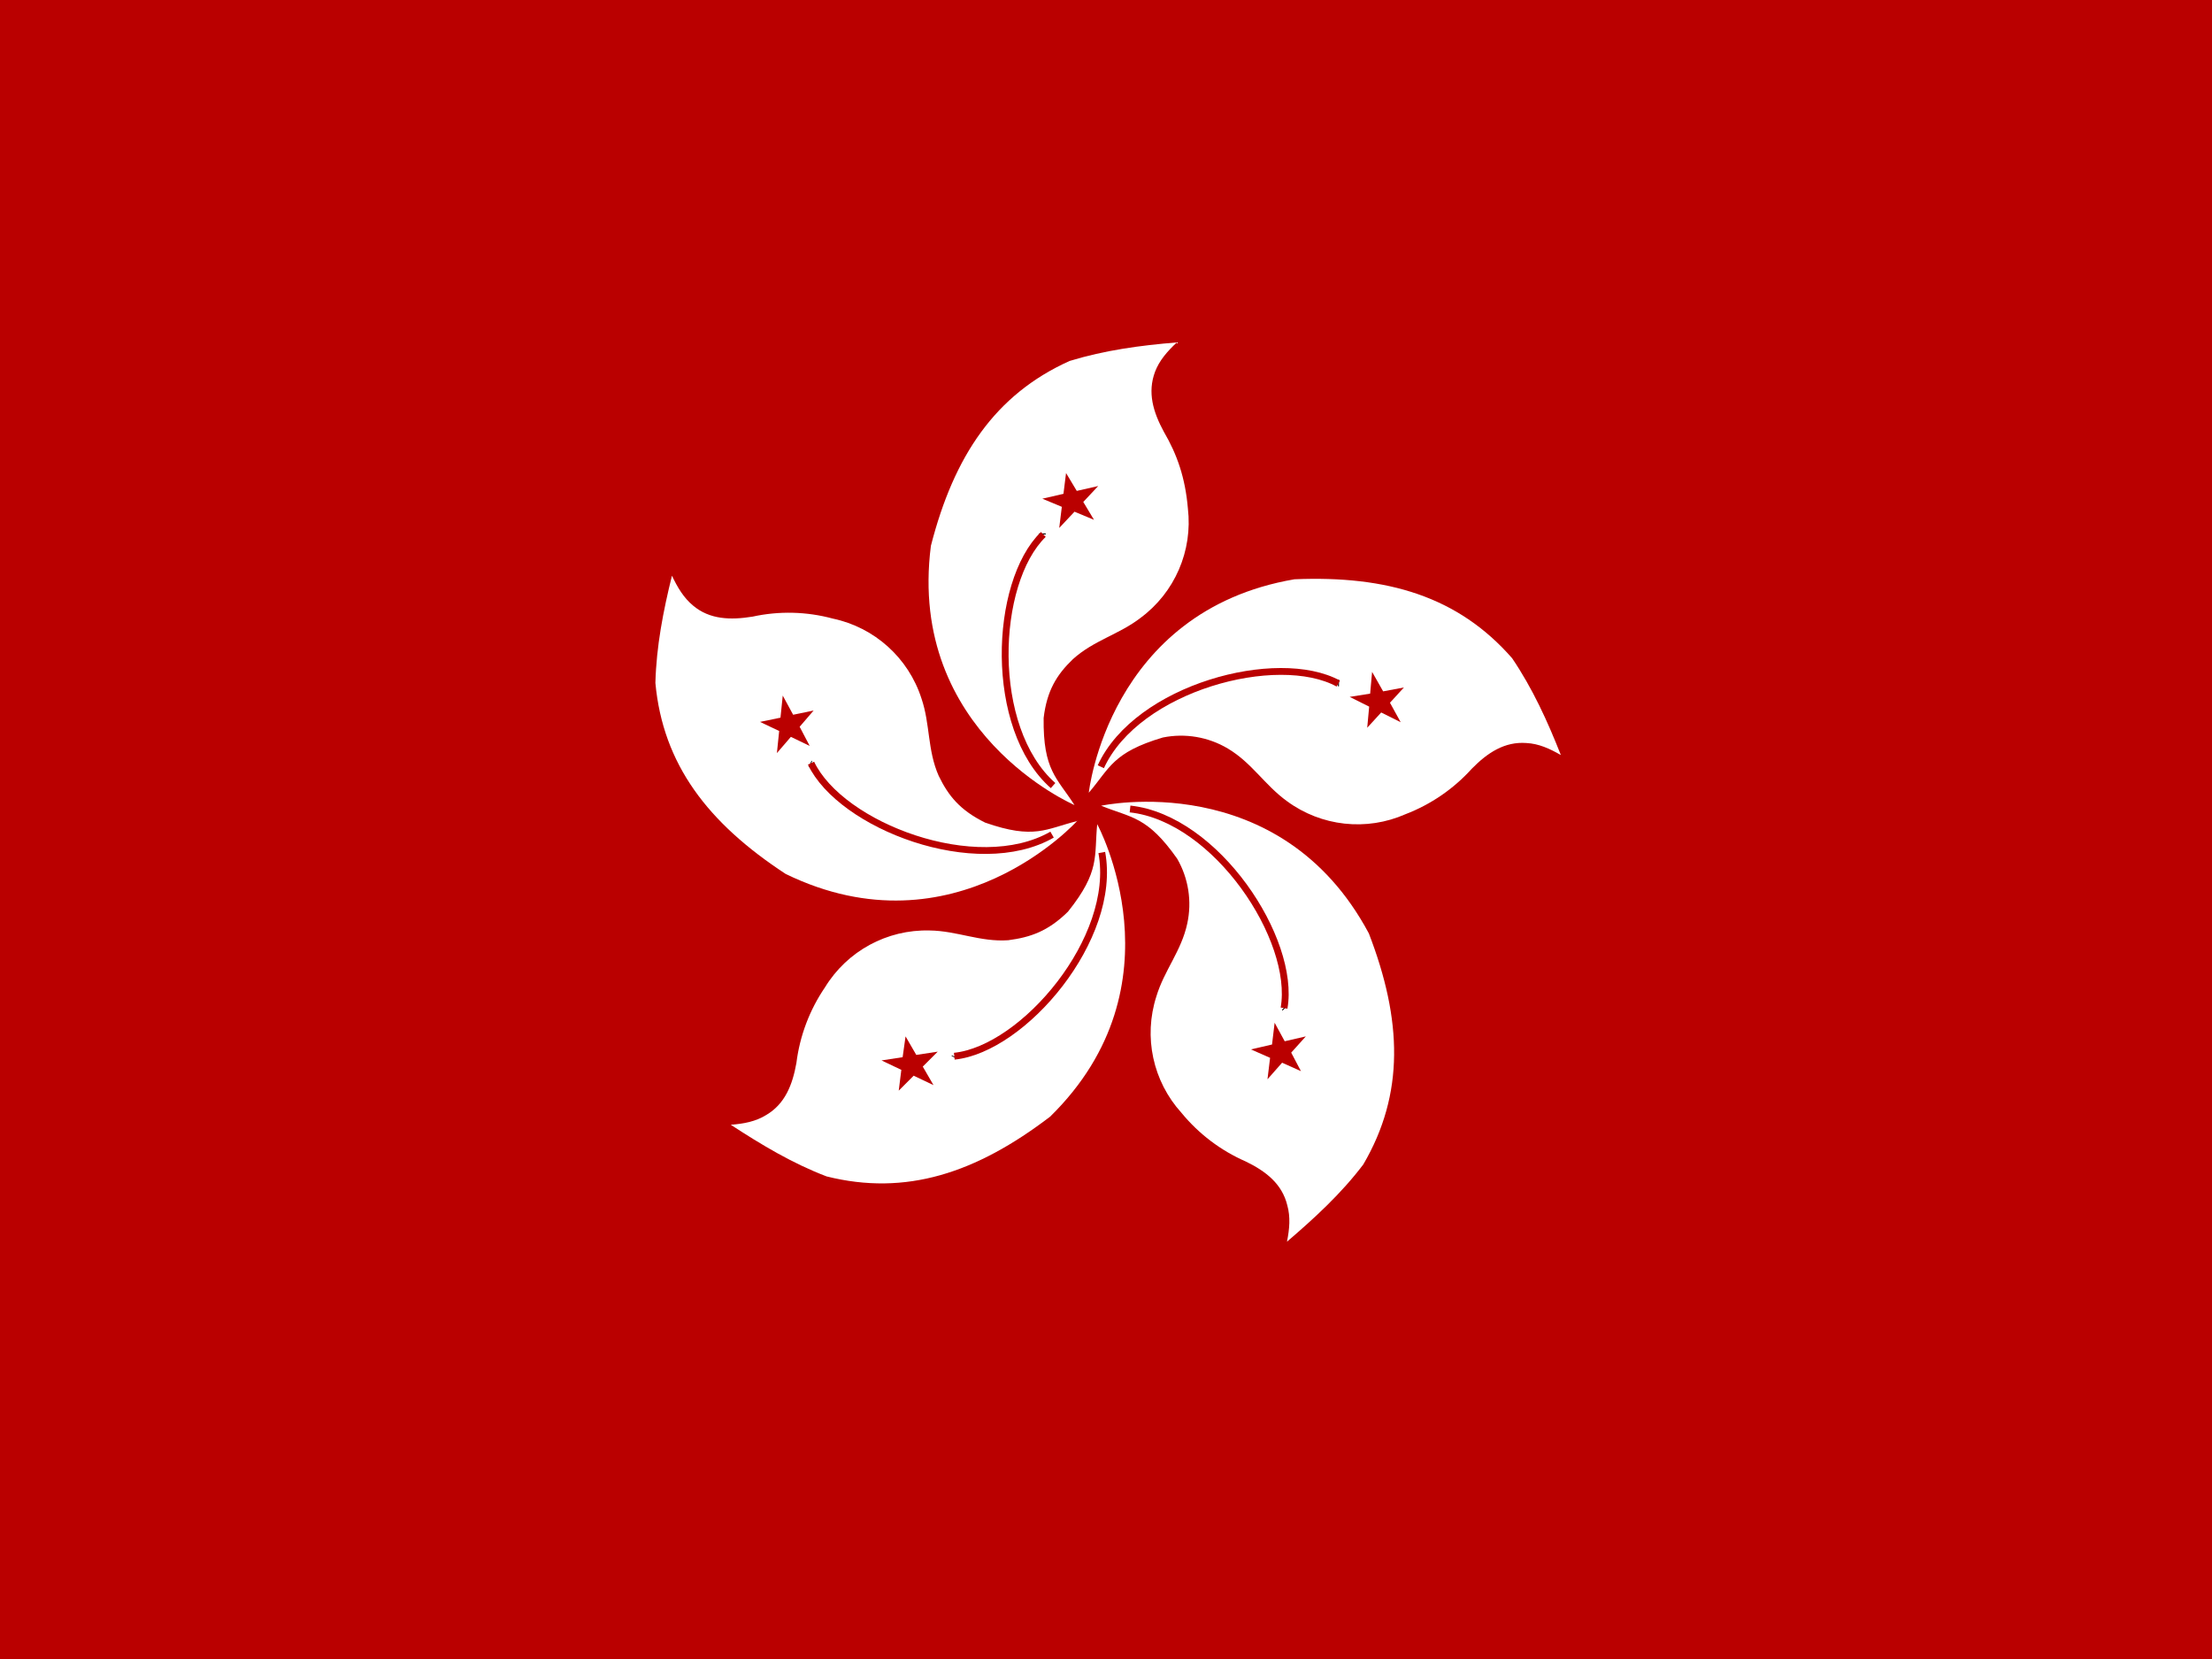
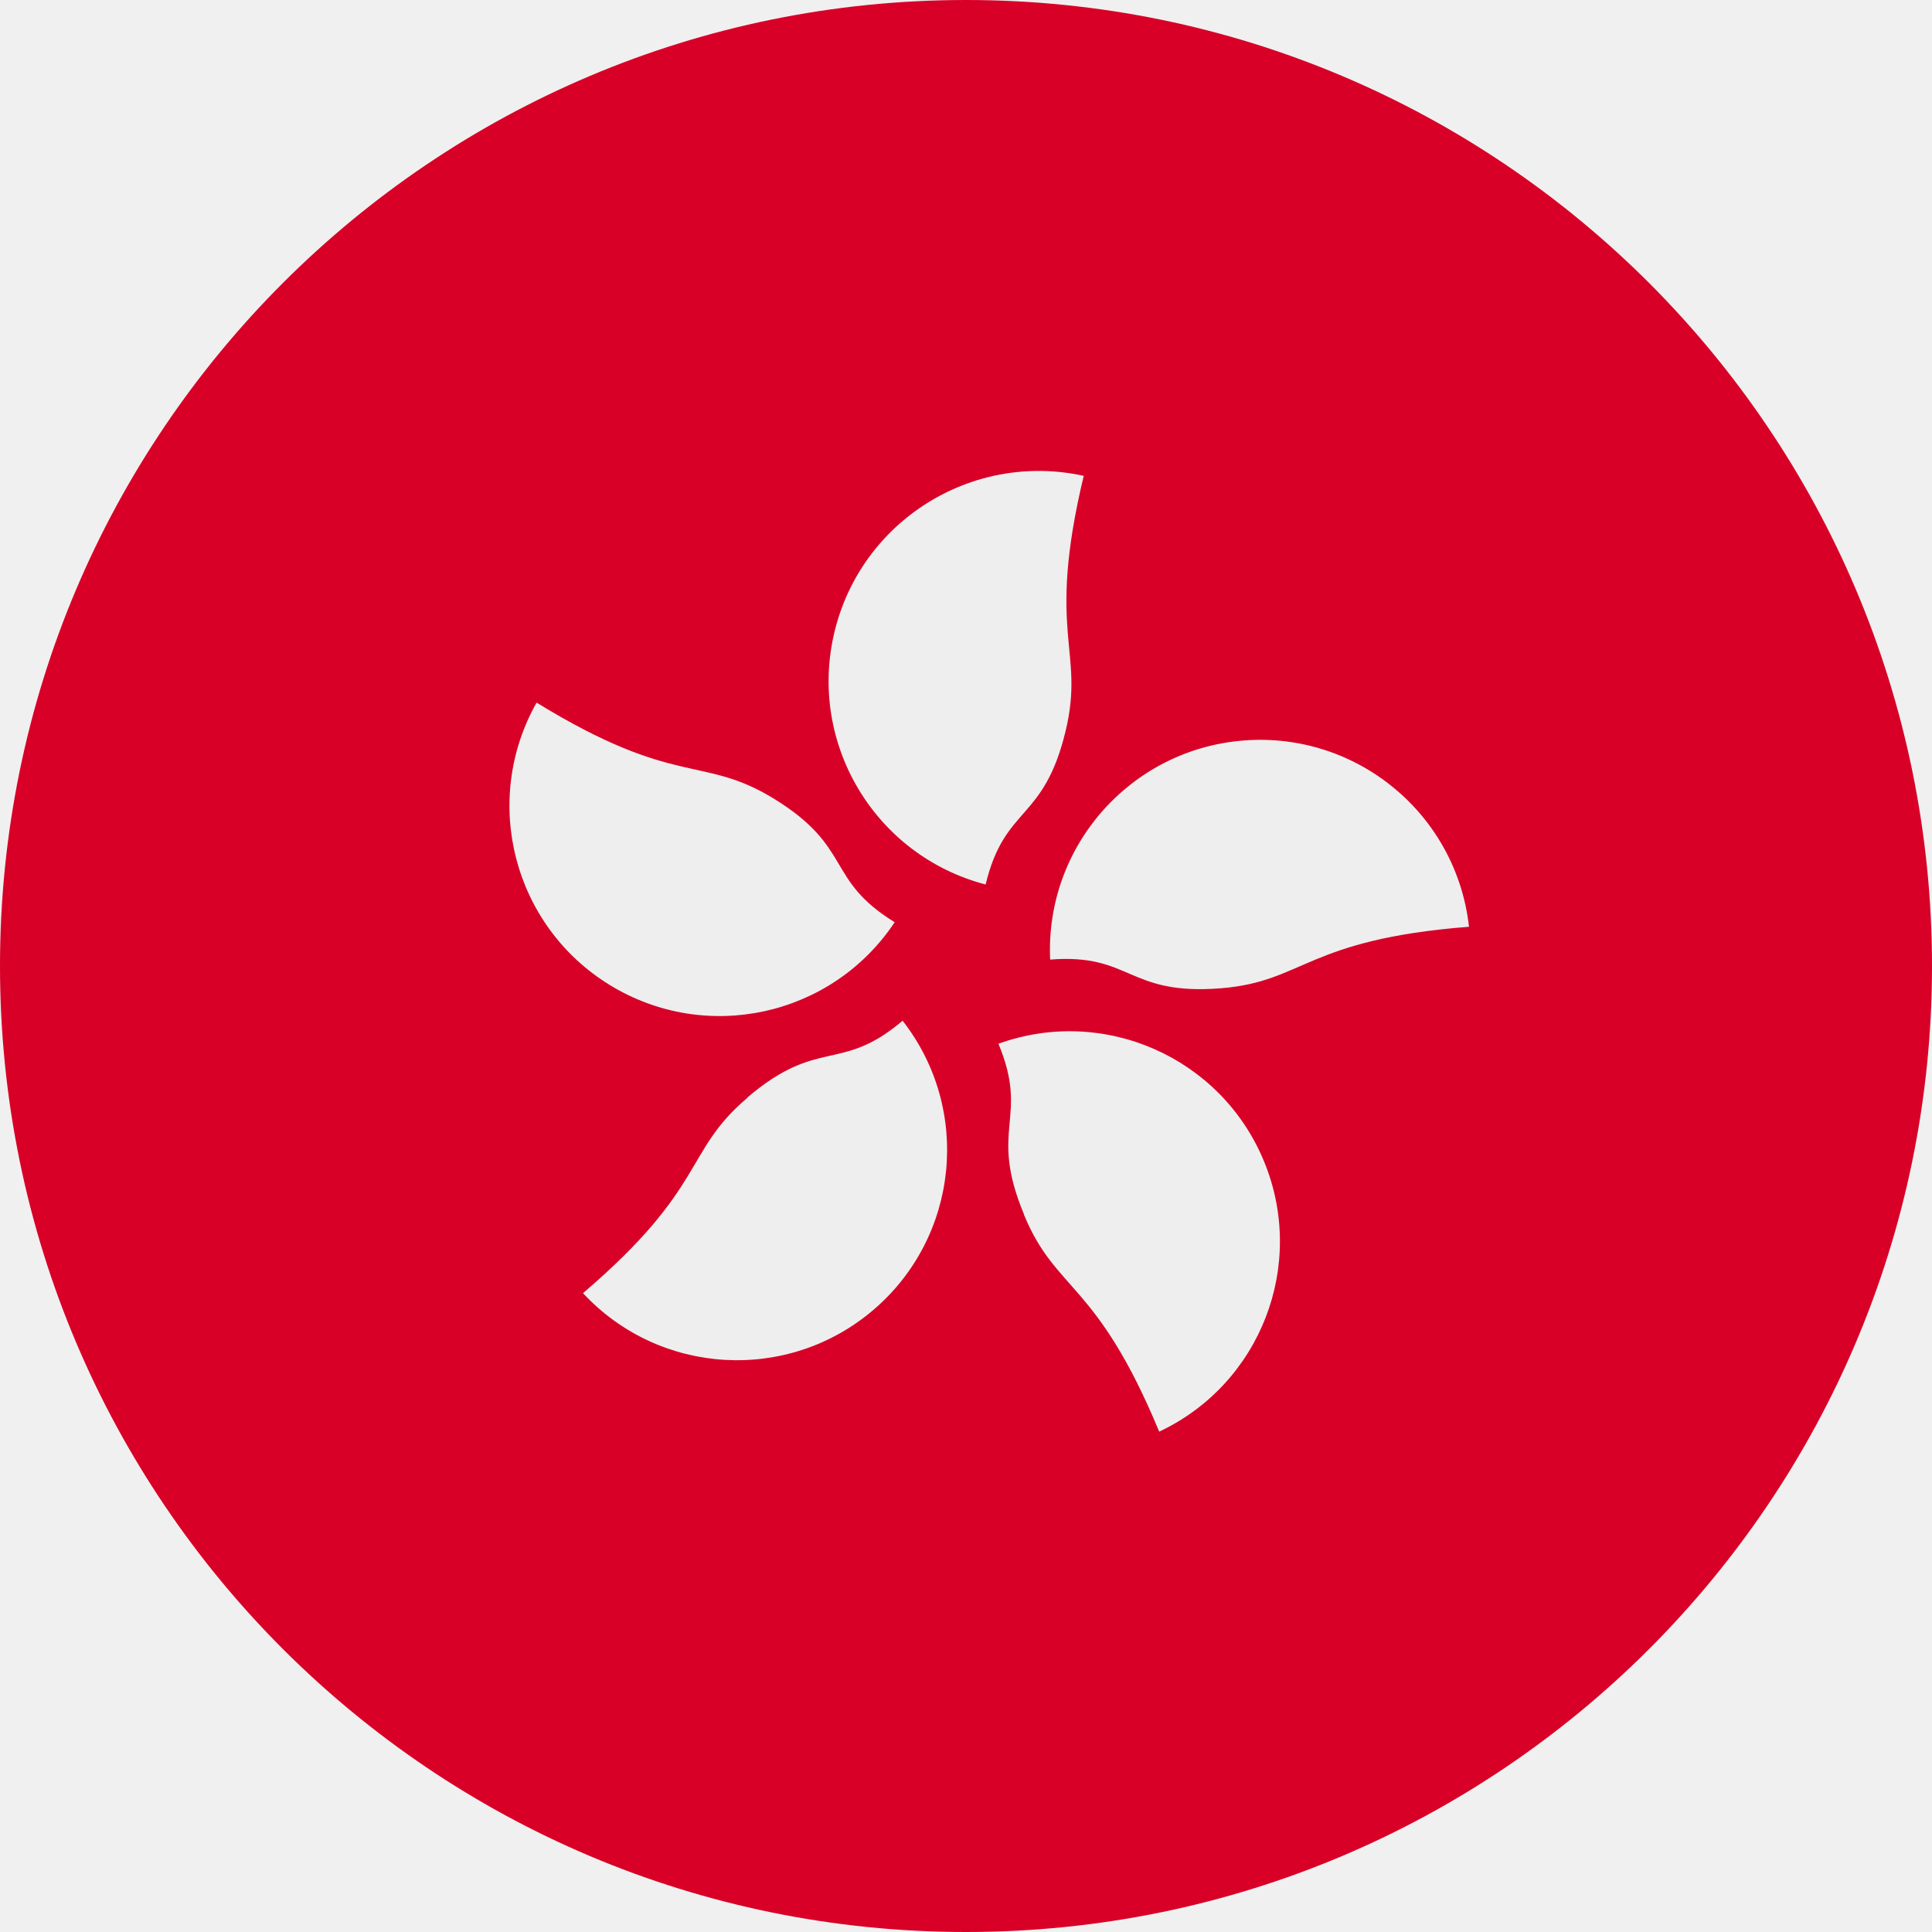
- <svg xmlns="http://www.w3.org/2000/svg" id="flag-icons-hk" viewBox="0 0 640 480">
-   <defs>
-     <clipPath id="a">
-       <path fill-opacity=".7" d="M-89 0h682.6v512H-89z" />
-     </clipPath>
-   </defs>
-   <g clip-path="url(#a)" transform="translate(83.5) scale(.94)">
-     <path fill="#ba0000" fill-rule="evenodd" d="M618 512h-731.4V0H618z" />
-     <path fill="#fff" fill-rule="evenodd" d="M241.9 247.8s-51.6-22.2-44.2-79.8c7.1-27.7 19.8-46.6 42.7-56.9 10.8-3.3 21.8-4.8 33-5.7-3 2.8-5.4 5.6-6.7 9-2.4 6.4-.6 12.4 2.7 18.5 4.1 7 6.6 14.2 7.4 23.6a36.6 36.6 0 0 1-14.6 33.7c-6.6 5.1-14.4 6.9-20.8 12.7-5 4.8-8 9.7-9 18.1-.2 16.1 4.1 18.4 9.5 26.8z" />
-     <path fill="#ba0000" fill-rule="evenodd" stroke="#000" stroke-width="2.1" d="M232 164.5v-.3" />
-     <path fill="none" stroke="#ba0000" stroke-width="2.1" d="M235.3 241.8c-20-17.7-18.3-62.4-3-77.3" />
-     <path fill="#ba0000" fill-rule="evenodd" d="m244.6 154.5 3.3 5.5-6-2.5-4.7 5 .8-6.5-6-2.5 6.5-1.5.8-6.4 3.3 5.5 6.6-1.5" />
-     <path fill="#fff" fill-rule="evenodd" d="M246.3 244s6-55.9 63.3-65.7c28.6-1.2 50.4 5.3 67 24.3 6.3 9.3 10.9 19.4 15 29.8-3.5-2-6.8-3.5-10.6-3.7-6.7-.5-12 3-16.8 7.9a53.2 53.2 0 0 1-20.4 14 36.6 36.6 0 0 1-36.5-4c-6.8-4.9-10.8-11.8-18.2-16.2a28.2 28.2 0 0 0-20-3.4c-15.5 4.6-16.3 9.4-22.8 17z" />
-     <path fill="#ba0000" fill-rule="evenodd" stroke="#000" stroke-width="2.1" d="M323 210.2h.3" />
-     <path fill="none" stroke="#ba0000" stroke-width="2.1" d="M250 236c11.2-24.4 54.4-35.8 73.1-25.6" />
-     <path fill="#ba0000" fill-rule="evenodd" d="M336.3 219.3 332 224l.6-6.5-6-3 6.3-1 .6-6.7 3.4 6 6.4-1.2-4.3 4.7 3.3 6" />
-     <path fill="#fff" fill-rule="evenodd" d="M250.1 248s55-12 82.4 39.3c10.3 26.7 11 49.4-1.7 71.1-6.8 9-15 16.5-23.5 23.8.8-4 1.1-7.6.1-11.2-1.6-6.6-6.6-10.5-12.8-13.5a53.1 53.1 0 0 1-19.8-15 36.6 36.6 0 0 1-7.7-35.8c2.4-8 7.7-14 9.5-22.4a28 28 0 0 0-3.1-20c-9.3-13.2-14.1-12.5-23.4-16.3z" />
-     <path fill="#ba0000" fill-rule="evenodd" stroke="#000" stroke-width="2.1" d="m306.5 310.1.2.2" />
-     <path fill="none" stroke="#ba0000" stroke-width="2.1" d="M259 249c26.6 2.9 51.1 40.2 47.4 61.3" />
-     <path fill="#ba0000" fill-rule="evenodd" d="m302.1 325.6-5.9-2.6 6.5-1.5.8-6.7 3.1 5.7 6.5-1.5-4.5 5 3 5.7-5.8-2.6-4.5 5.1" />
-     <path fill="#fff" fill-rule="evenodd" d="M248.9 253.7s26.9 49.4-14.5 90c-22.8 17.4-44.4 24.5-68.8 18.4-10.5-4-20-9.7-29.5-15.9 4-.3 7.7-1 10.9-3 5.8-3.4 8.1-9.3 9.3-16a53 53 0 0 1 8.8-23.3 36.6 36.6 0 0 1 32.2-17.5c8.4.1 15.6 3.6 24.2 3 6.9-.9 12.3-2.8 18.4-8.8 10-12.5 8-17 9-27z" />
-     <path fill="#ba0000" fill-rule="evenodd" stroke="#000" stroke-width="2.1" d="m205.1 325.3-.1.2" />
-     <path fill="none" stroke="#ba0000" stroke-width="2.1" d="M250.3 262.4c4.9 26.4-24.1 60.5-45.4 62.7" />
-     <path fill="#ba0000" fill-rule="evenodd" d="m189 325.4.9-6.4 3.3 5.7 6.6-1-4.6 4.6 3.3 5.7-6.1-2.9-4.6 4.6.8-6.4-6.1-2.9" />
-     <path fill="#fff" fill-rule="evenodd" d="M242.8 252.6S205.2 294.4 153 269c-24-15.7-37.8-33.8-40.1-58.8.3-11.3 2.4-22.1 5.1-33 1.7 3.6 3.6 6.8 6.5 9.2 5.1 4.3 11.5 4.5 18.3 3.4a52 52 0 0 1 24.7.6 36.6 36.6 0 0 1 27.3 24.6c2.7 7.9 1.8 15.9 5.3 23.8 3 6.2 6.6 10.6 14.3 14.4 15.2 5.3 18.7 1.9 28.4-.5z" />
-     <path fill="#ba0000" fill-rule="evenodd" stroke="#000" stroke-width="2.1" d="m160.7 235.2-.2-.1" />
-     <path fill="none" stroke="#ba0000" stroke-width="2.1" d="M235 256.9c-23.2 13.3-65-2.7-74.2-22" />
-     <path fill="#ba0000" fill-rule="evenodd" d="m155.3 220 6.3-1.3-4.3 5 3.1 5.9-5.8-2.8-4.3 5 .7-6.8-5.9-2.8 6.3-1.3.7-6.8" />
+ <svg xmlns="http://www.w3.org/2000/svg" width="512" height="512" viewBox="0 0 512 512">
+   <mask id="a">
+     <circle cx="256" cy="256" r="256" fill="#fff" />
+   </mask>
+   <g mask="url(#a)">
+     <path fill="#d80027" d="M0 0h512v512H0z" />
+     <path fill="#eee" d="M282.4 193.7c-5.8 24.2-16.1 19.6-21.2 40.7a55.7 55.7 0 0 1 26-108.3c-10.1 42.2.4 46-4.8 67.6zM205 211.6c21.2 13 13.6 21.4 32.1 32.8a55.7 55.7 0 0 1-94.9-58.2c37 22.7 43.8 13.8 62.8 25.4zm-7 79.3c19-16.2 24.7-6.4 41.2-20.4a55.7 55.7 0 0 1-84.7 72.2c33-28.2 26.6-37.4 43.6-51.8zm73.4 31c-9.6-23 1.5-25.3-6.8-45.3a55.7 55.7 0 0 1 42.6 102.8c-16.6-40-27.3-36.9-35.8-57.4zm52.2-60c-24.9 2-23.7-9.3-45.3-7.6a55.7 55.7 0 0 1 111-8.7c-43.3 3.4-43.6 14.5-65.7 16.3z" />
  </g>
</svg>
